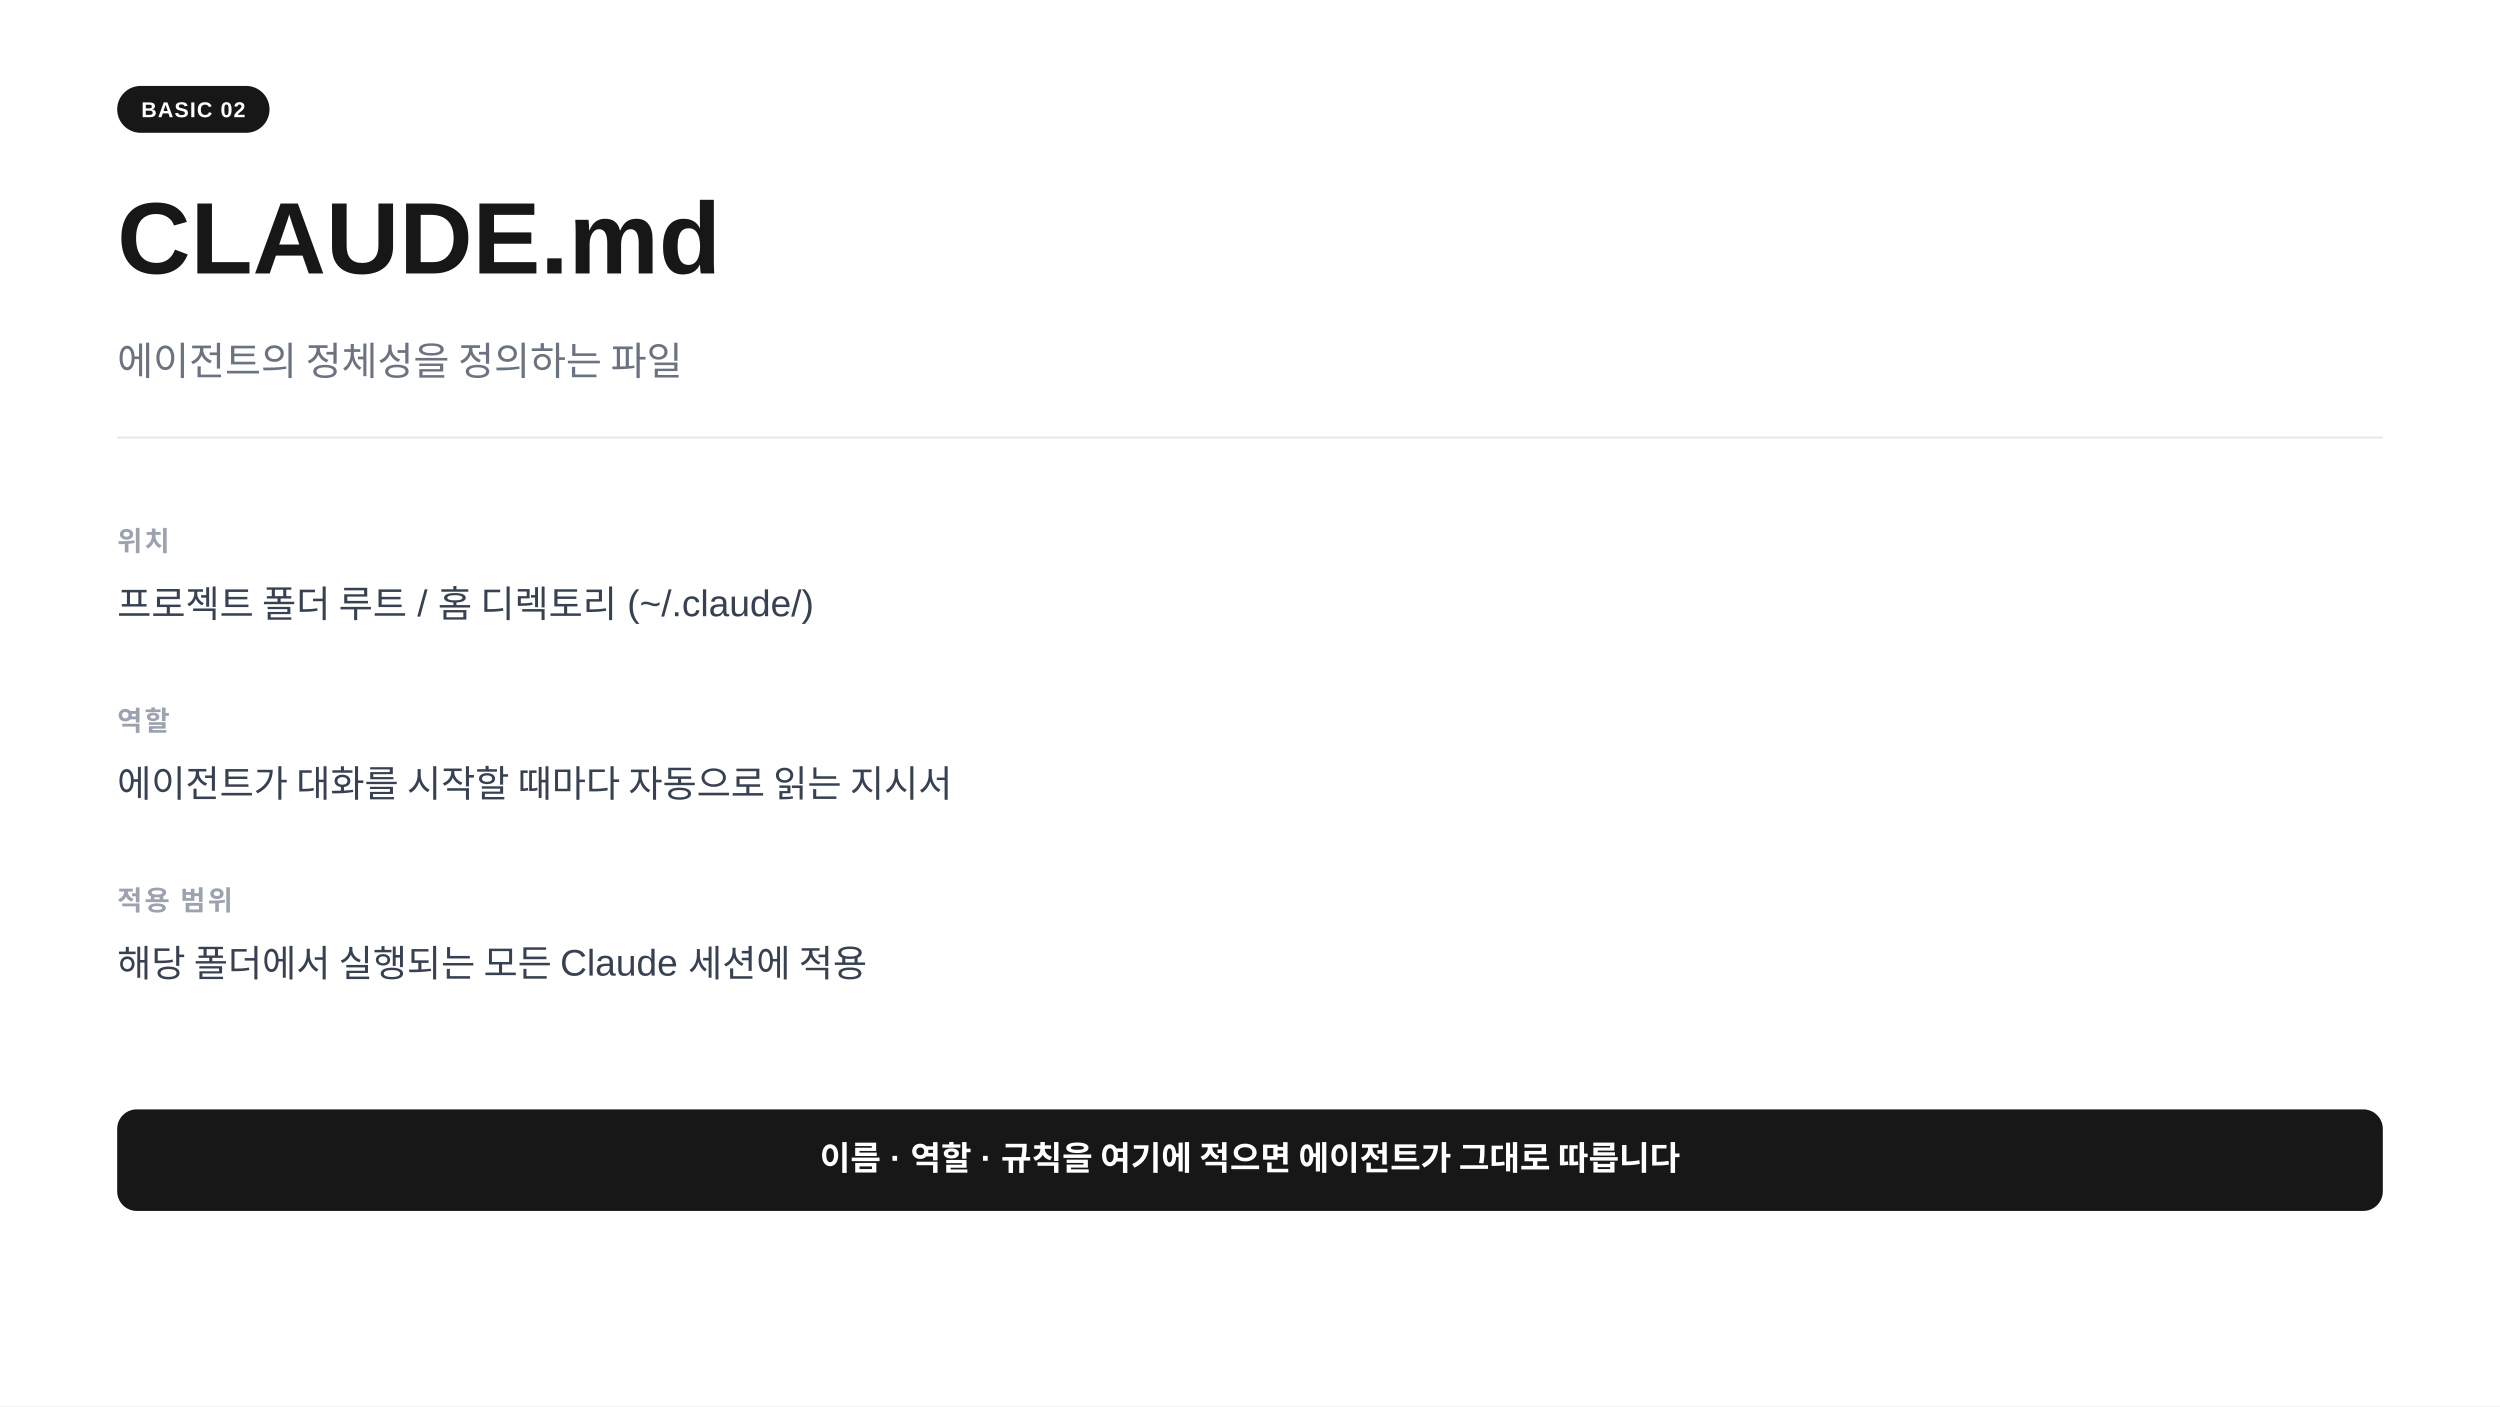
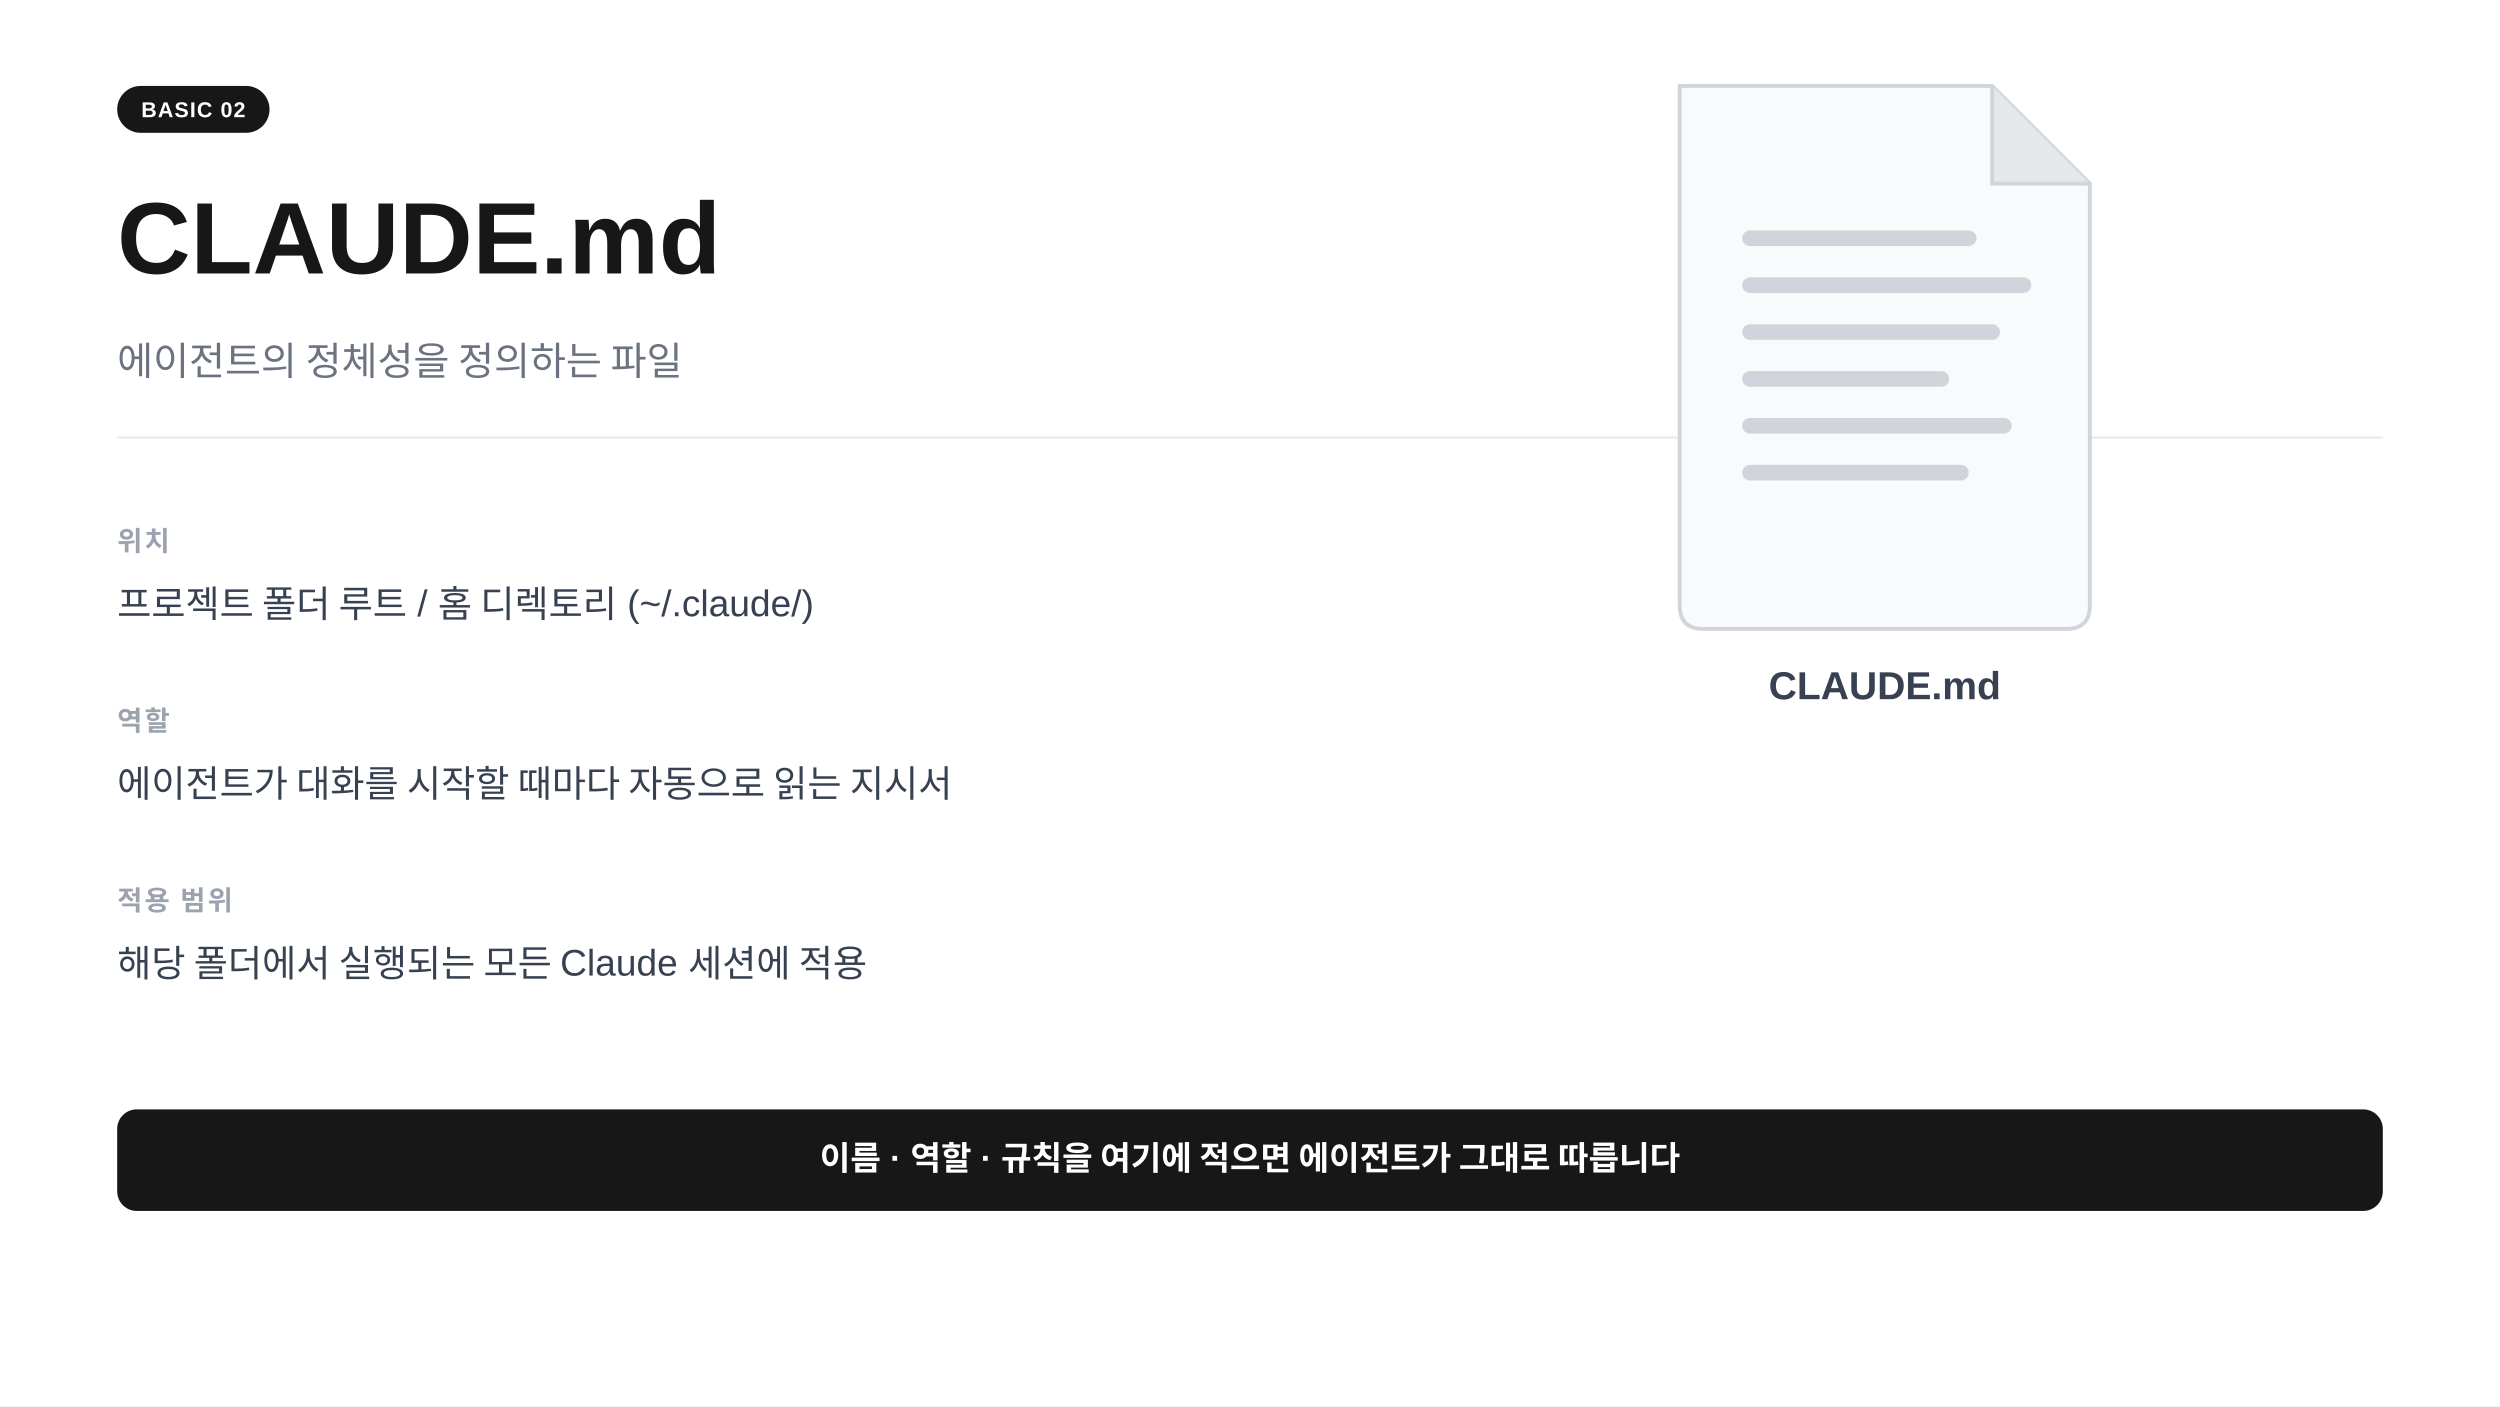
<svg xmlns="http://www.w3.org/2000/svg" width="1280" height="720" viewBox="0 0 1280 720">
  <rect width="1280" height="720" fill="#ffffff" />
  <rect x="60" y="44" width="78" height="24" rx="12" fill="#171717" />
  <text x="99" y="60" text-anchor="middle" font-family="-apple-system,BlinkMacSystemFont,'Segoe UI',Arial,sans-serif" font-size="11" font-weight="700" fill="#ffffff" letter-spacing="0.05em">BASIC 02</text>
  <text x="60" y="140" font-family="-apple-system,BlinkMacSystemFont,'Segoe UI',Arial,sans-serif" font-size="52" font-weight="700" fill="#171717">CLAUDE.md</text>
  <text x="60" y="192" font-family="-apple-system,BlinkMacSystemFont,'Segoe UI',Arial,sans-serif" font-size="20" fill="#6b7280">에이전트의 정체성을 정의하는 파일</text>
  <line x1="60" y1="224" x2="1220" y2="224" stroke="#e5e7eb" stroke-width="1" />
  <text x="60" y="282" font-family="-apple-system,BlinkMacSystemFont,'Segoe UI',Arial,sans-serif" font-size="14" font-weight="600" fill="#9ca3af" letter-spacing="0.08em">위치</text>
  <text x="60" y="316" font-family="-apple-system,BlinkMacSystemFont,'Segoe UI',Arial,sans-serif" font-size="19" fill="#374151">프로젝트 폴더 루트  /  홈 디렉토리 (~/.claude/)</text>
  <text x="60" y="374" font-family="-apple-system,BlinkMacSystemFont,'Segoe UI',Arial,sans-serif" font-size="14" font-weight="600" fill="#9ca3af" letter-spacing="0.08em">역할</text>
  <text x="60" y="408" font-family="-apple-system,BlinkMacSystemFont,'Segoe UI',Arial,sans-serif" font-size="19" fill="#374151">에이전트가 대화를 시작할 때마다 자동으로 읽는 지시서</text>
  <text x="60" y="466" font-family="-apple-system,BlinkMacSystemFont,'Segoe UI',Arial,sans-serif" font-size="14" font-weight="600" fill="#9ca3af" letter-spacing="0.08em">적용 범위</text>
  <text x="60" y="500" font-family="-apple-system,BlinkMacSystemFont,'Segoe UI',Arial,sans-serif" font-size="19" fill="#374151">해당 폴더에서 실행되는 모든 Claude 세션에 적용</text>
+   <path d="M 860 44 L 1020 44 L 1070 94 L 1070 310 Q 1070 322 1058 322 L 872 322 Q 860 322 860 310 Z" fill="#f9fafb" stroke="#d1d5db" stroke-width="2" />
+   <polygon points="1020,44 1070,94 1020,94" fill="#e5e7eb" />
+   <path d="M 1020 44 L 1020 94 L 1070 94" fill="none" stroke="#d1d5db" stroke-width="2" />
+   <rect x="892" y="118" width="120" height="8" rx="4" fill="#d1d5db" />
+   <rect x="892" y="142" width="148" height="8" rx="4" fill="#d1d5db" />
+   <rect x="892" y="166" width="132" height="8" rx="4" fill="#d1d5db" />
+   <rect x="892" y="190" width="106" height="8" rx="4" fill="#d1d5db" />
+   <rect x="892" y="214" width="138" height="8" rx="4" fill="#d1d5db" />
+   <rect x="892" y="238" width="116" height="8" rx="4" fill="#d1d5db" />
+   <text x="965" y="358" text-anchor="middle" font-family="-apple-system,BlinkMacSystemFont,'Segoe UI',Arial,sans-serif" font-size="20" font-weight="700" fill="#374151">CLAUDE.md</text>
  <rect x="60" y="568" width="1160" height="52" rx="10" fill="#171717" />
  <text x="640" y="599" text-anchor="middle" font-family="-apple-system,BlinkMacSystemFont,'Segoe UI',Arial,sans-serif" font-size="17" font-weight="600" fill="#ffffff">이름 · 역할 · 규칙을 여기에 적으면 에이전트가 그대로 따릅니다</text>
</svg>
